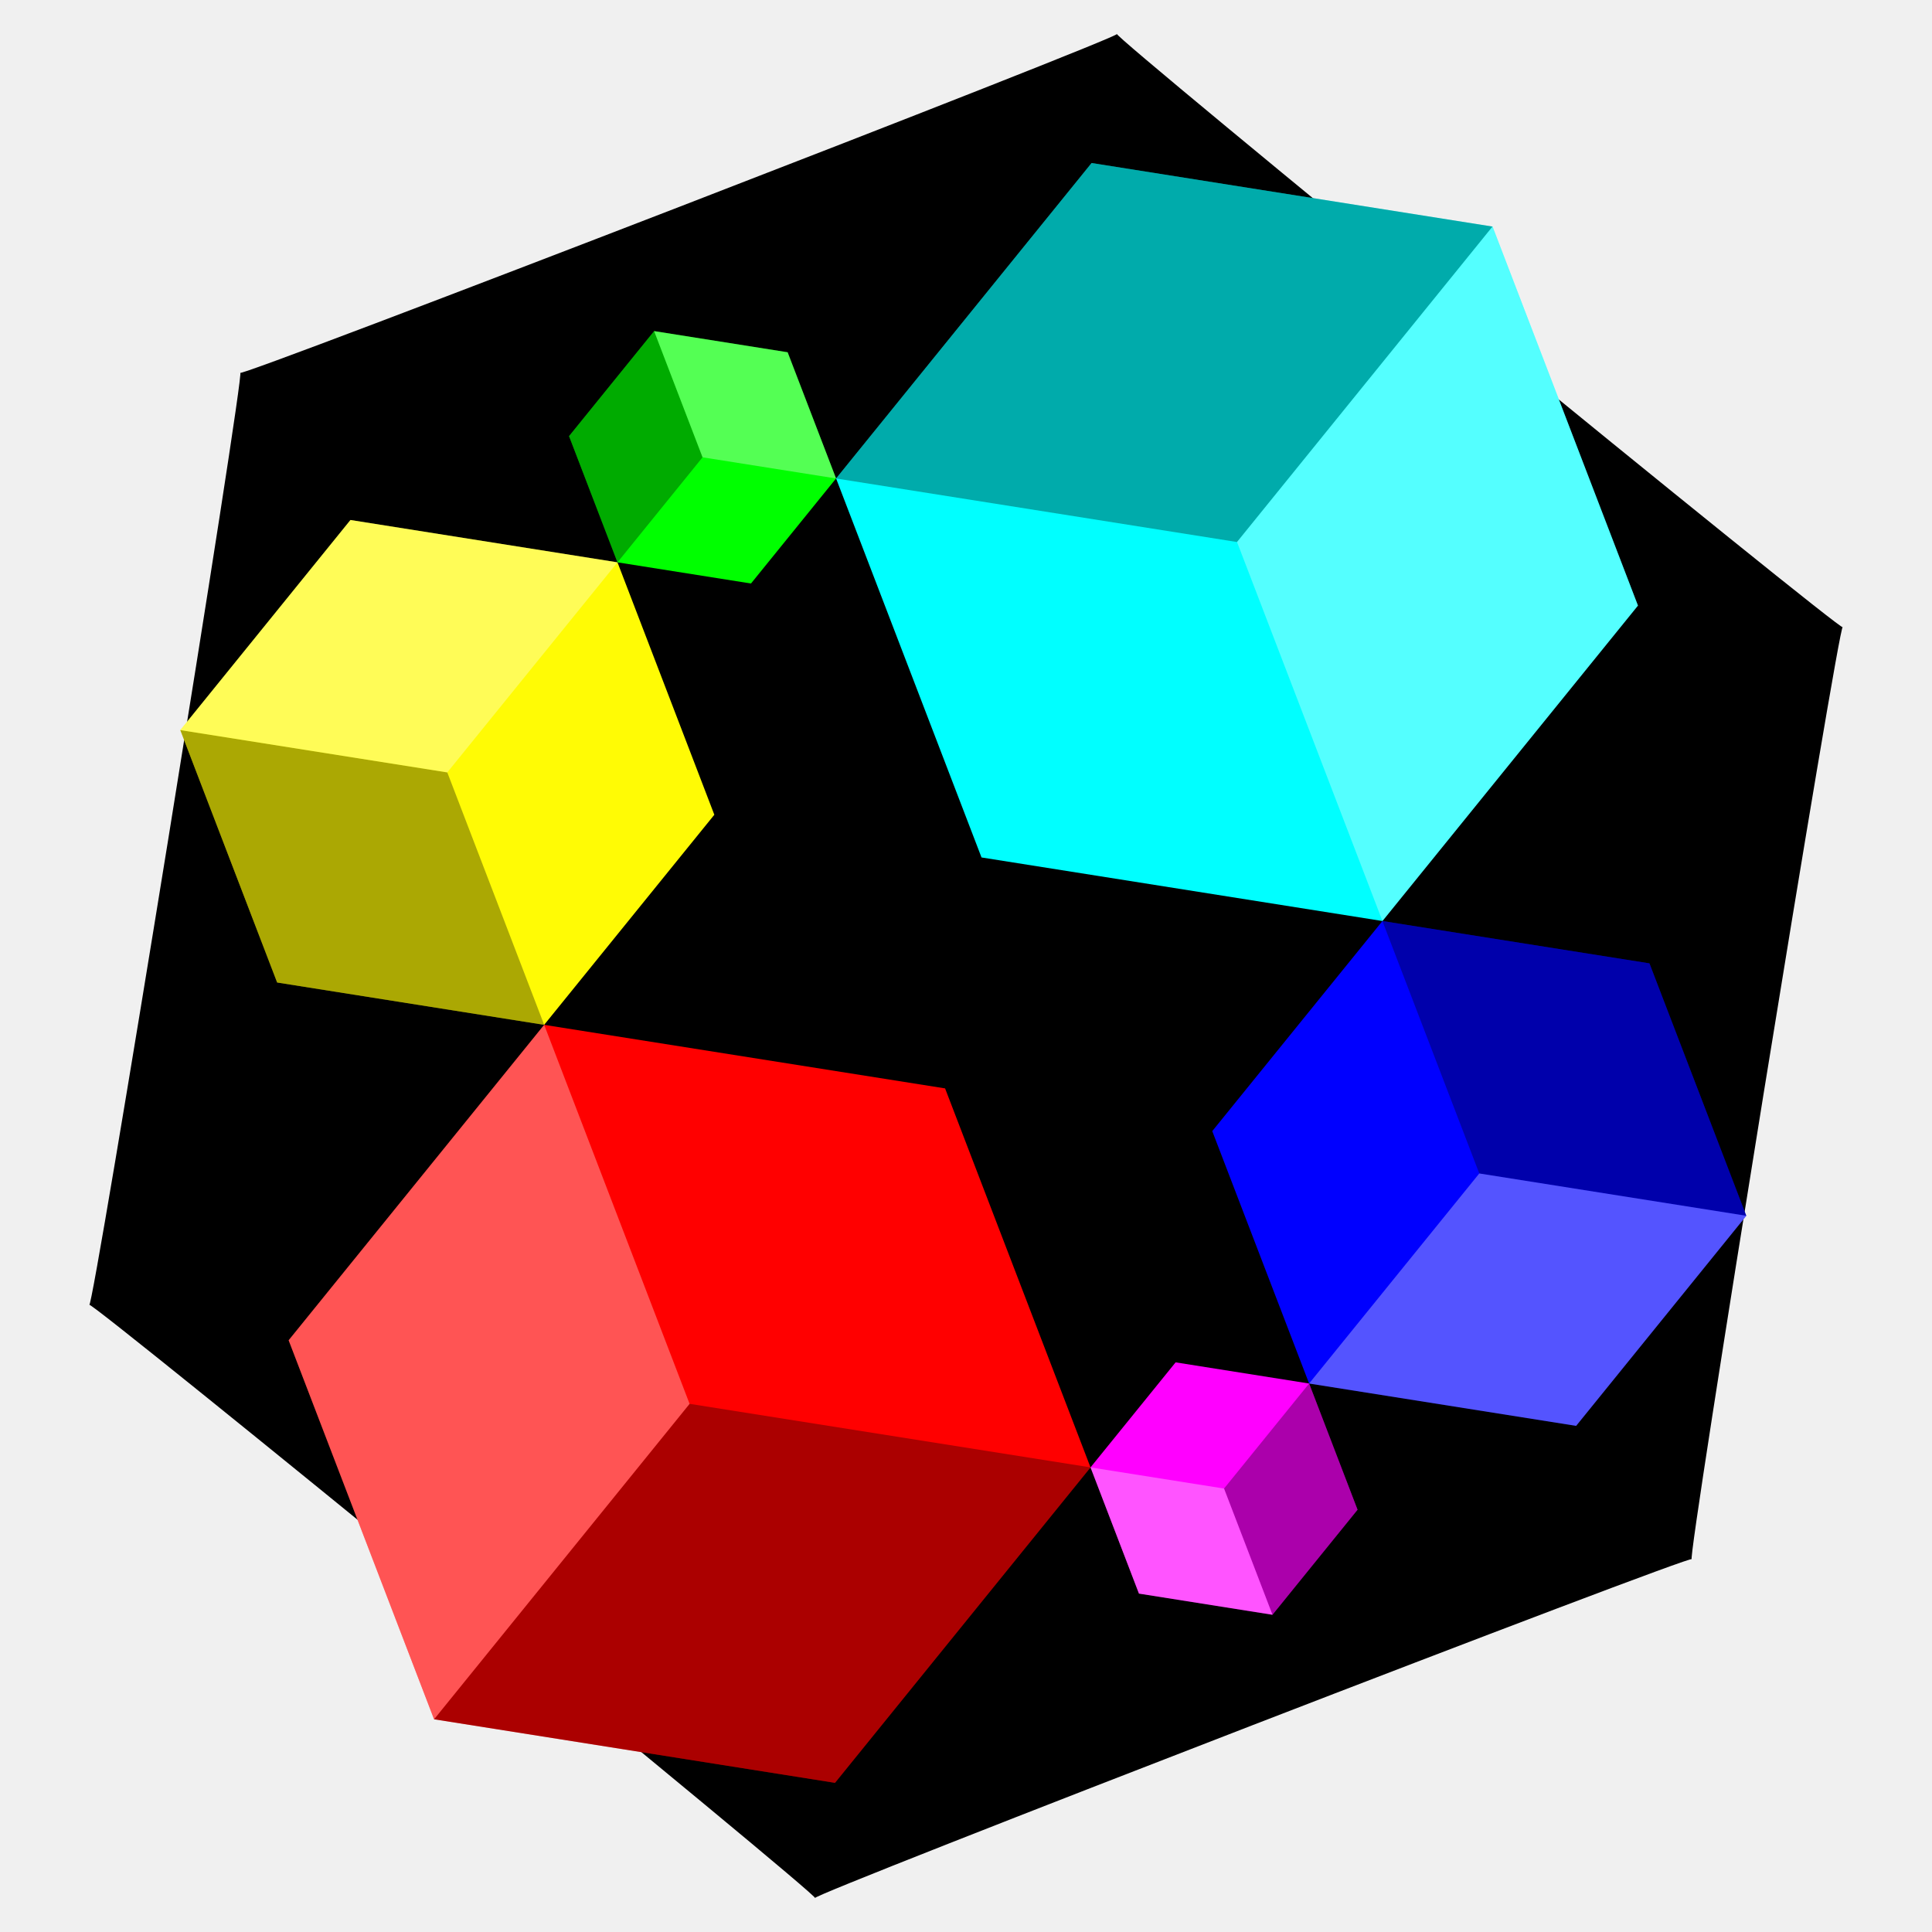
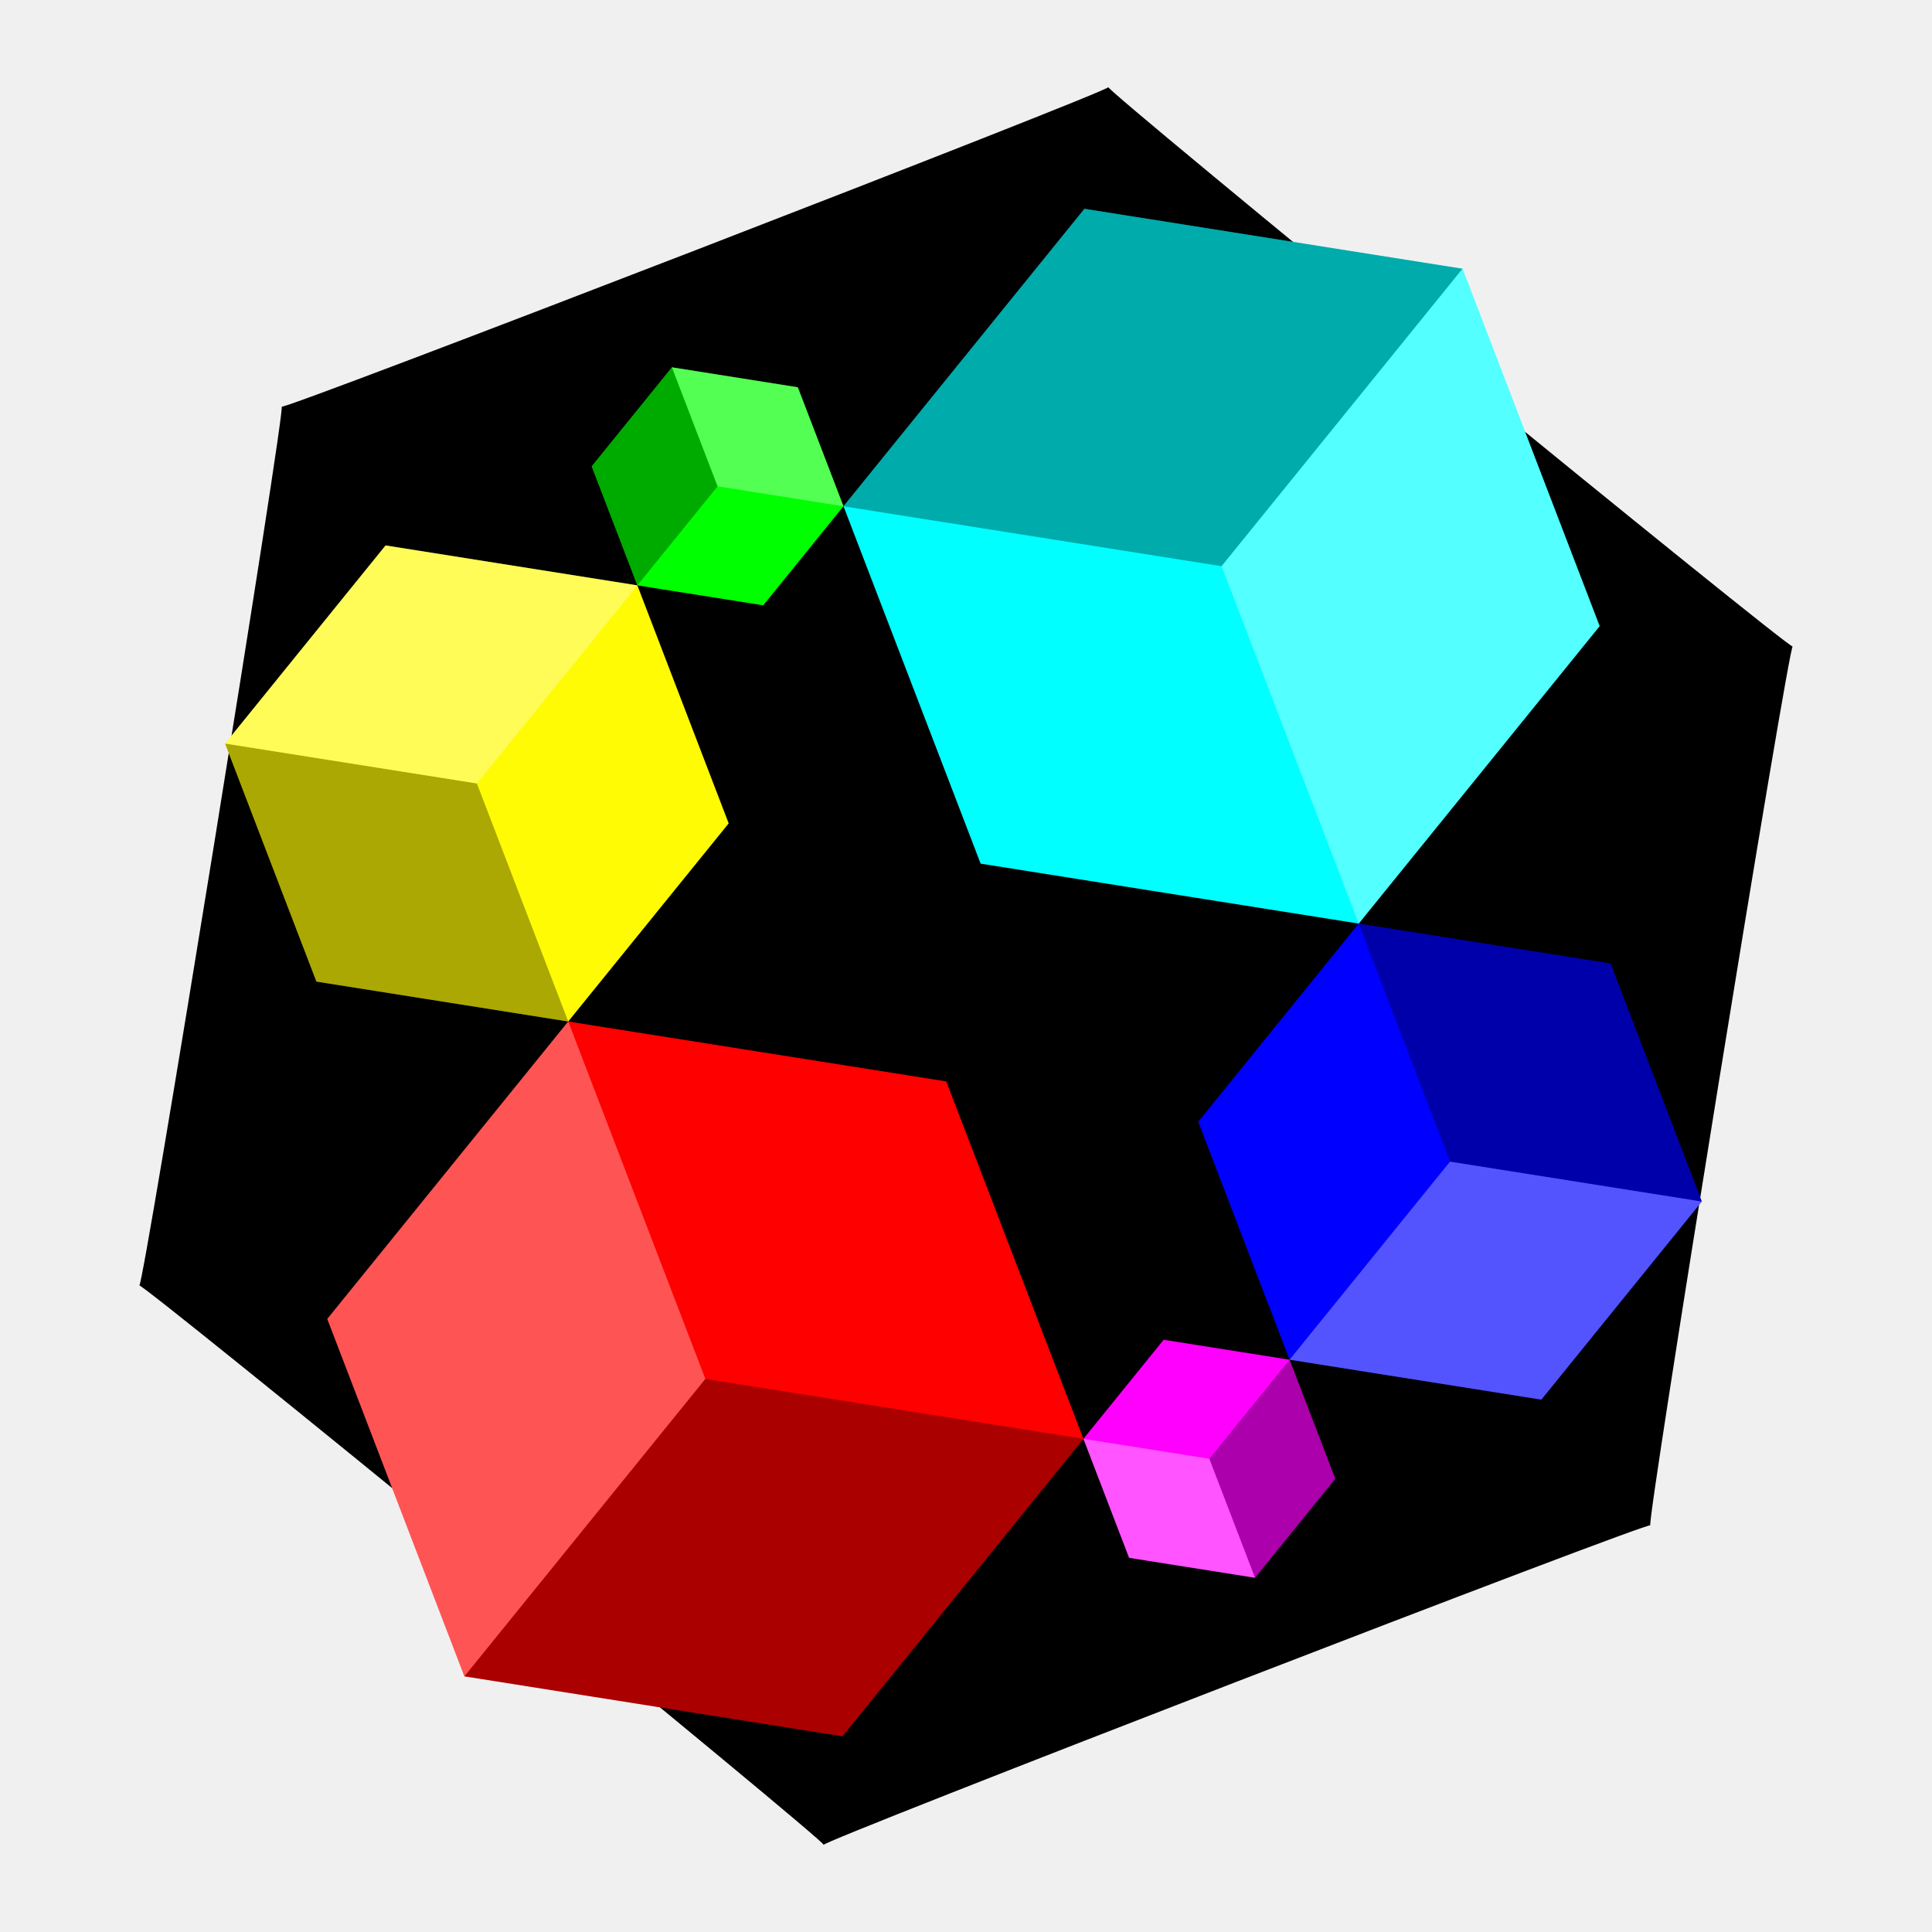
- <svg xmlns="http://www.w3.org/2000/svg" width="78.267mm" height="78.267mm" viewBox="0 0 78.267 78.267" version="1.1" id="svg5">
+ <svg xmlns="http://www.w3.org/2000/svg" width="83mm" height="83mm" viewBox="0 0 83 83" version="1.1" id="svg5">
  <defs id="defs2">
-     <marker style="overflow:visible" id="DotL" refX="0.0" refY="0.0" orient="auto">
-       <path transform="scale(0.8) translate(7.4, 1)" style="fill-rule:evenodd;fill:context-stroke;stroke:context-stroke;stroke-width:1.0pt" d="M -2.5,-1.0 C -2.5,1.76 -4.74,4.0 -7.5,4.0 C -10.26,4.0 -12.5,1.76 -12.5,-1.0 C -12.5,-3.76 -10.26,-6.0 -7.5,-6.0 C -4.74,-6.0 -2.5,-3.76 -2.5,-1.0 z " id="path2513" />
+     <marker style="overflow:visible" id="DotL" refX="0" refY="0" orient="auto">
+       <path transform="matrix(0.8,0,0,0.8,5.92,0.8)" style="fill:context-stroke;fill-rule:evenodd;stroke:context-stroke;stroke-width:1pt" d="m -2.5,-1 c 0,2.76 -2.24,5 -5,5 -2.76,0 -5,-2.24 -5,-5 0,-2.76 2.24,-5 5,-5 2.76,0 5,2.24 5,5 z" id="path2513" />
    </marker>
-     <marker style="overflow:visible" id="Arrow2Lstart" refX="0.0" refY="0.0" orient="auto">
-       <path transform="scale(1.1) translate(1,0)" d="M 8.719,4.034 L -2.207,0.016 L 8.719,-4.002 C 6.973,-1.63 6.983,1.616 8.719,4.034 z " style="stroke:context-stroke;fill-rule:evenodd;fill:context-stroke;stroke-width:0.625;stroke-linejoin:round" id="path2470" />
+     <marker style="overflow:visible" id="Arrow2Lstart" refX="0" refY="0" orient="auto">
+       <path transform="matrix(1.1,0,0,1.1,1.1,0)" d="M 8.719,4.034 -2.207,0.016 8.719,-4.002 c -1.745,2.372 -1.735,5.617 -6e-7,8.035 z" style="fill:context-stroke;fill-rule:evenodd;stroke:context-stroke;stroke-width:0.625;stroke-linejoin:round" id="path2470" />
    </marker>
  </defs>
-   <g id="layer1" transform="translate(-65.9701,-70.97711)">
+   <g id="layer1" transform="translate(-65.90893,-68.75758)">
    <g id="g8657" transform="matrix(1,0,0,0.9556202,0,6.200945)">
-       <path style="fill:#000000;fill-opacity:1;stroke-width:8.939;stroke-linecap:round;stroke-linejoin:round" id="path22488" transform="matrix(-0.1588669,0.20025,-0.1892526,-0.16624,164.4375,134.1782)" d="m 210.598,169.049 c -0.786,-1.321 1.244,155.02 1.995,153.679 0.751,-1.341 -133.63,78.588 -132.093,78.568 1.537,-0.02 -134.874,-76.433 -134.088,-75.112 0.786,1.321 -1.244,-155.02 -1.995,-153.679 -0.751,1.341 133.63,-78.588 132.093,-78.568 -1.537,0.02 134.874,76.433 134.088,75.112 z" />
-       <path style="fill:#00ffff;fill-opacity:1;stroke-width:8.939;stroke-linecap:round;stroke-linejoin:round" id="path9149" transform="matrix(-0.3651206,-0.06566284,0.06274874,-0.3820771,145.4069,120.3646)" d="m 113.634,100.001 -44.386,0.576 -22.692,-38.151 21.694,-38.727 44.386,-0.576 22.692,38.151 z" />
-       <path id="path9149-8" style="fill:#000000;fill-opacity:0.332;stroke-width:3.388;stroke-linecap:round;stroke-linejoin:round" d="m 99.84,88.068 16.243,2.694 10.351,-13.373 -16.242,-2.694 z" />
-       <path id="path9149-0" style="fill:#ffffff;fill-opacity:0.33;stroke-width:3.388;stroke-linecap:round;stroke-linejoin:round" d="M 121.974,106.829 132.325,93.456 126.433,77.389 116.083,90.761 Z" />
-       <path style="fill:#ff0000;fill-opacity:1;stroke-width:8.939;stroke-linecap:round;stroke-linejoin:round" id="path9149-04" transform="matrix(0.3651206,0.06566284,-0.06274874,0.3820771,64.58166,97.6932)" d="m 113.634,100.001 -44.386,0.576 -22.692,-38.151 21.694,-38.727 44.386,-0.576 22.692,38.151 z" />
-       <path id="path9149-8-4" style="fill:#000000;fill-opacity:0.332;stroke-width:3.388;stroke-linecap:round;stroke-linejoin:round" d="M 110.148,129.99 93.906,127.296 83.555,140.669 99.797,143.363 Z" />
-       <path id="path9149-0-4" style="fill:#ffffff;fill-opacity:0.33;stroke-width:3.388;stroke-linecap:round;stroke-linejoin:round" d="m 88.015,111.229 -10.352,13.373 5.892,16.067 10.351,-13.372 z" />
-       <path style="fill:#0000ff;fill-opacity:1;stroke-width:8.939;stroke-linecap:round;stroke-linejoin:round" id="path9149-7" transform="matrix(-0.08539338,-0.2422375,0.231487,-0.08935914,119.3455,145.0856)" d="m 113.634,100.001 -44.386,0.576 -22.692,-38.151 21.694,-38.727 44.386,-0.576 22.692,38.151 z" />
-       <path id="path9149-8-6" style="fill:#000000;fill-opacity:0.332;stroke-width:2.256;stroke-linecap:round;stroke-linejoin:round" d="m 121.973,106.829 3.924,10.701 10.818,1.794 -3.924,-10.7 z" />
-       <path id="path9149-0-3" style="fill:#ffffff;fill-opacity:0.33;stroke-width:2.256;stroke-linecap:round;stroke-linejoin:round" d="m 119.003,126.435 10.818,1.795 6.893,-8.906 -10.817,-1.794 z" />
-       <path style="fill:#fffb05;fill-opacity:1;stroke-width:8.939;stroke-linecap:round;stroke-linejoin:round" id="path9149-04-7" transform="matrix(0.08539338,0.2422375,-0.231487,0.08935914,90.64261,72.97266)" d="m 113.634,100.001 -44.386,0.576 -22.692,-38.151 21.694,-38.727 44.386,-0.576 22.692,38.151 z" />
-       <path id="path9149-8-4-5" style="fill:#000000;fill-opacity:0.332;stroke-width:2.256;stroke-linecap:round;stroke-linejoin:round" d="M 88.015,111.23 84.091,100.529 73.274,98.735 77.197,109.435 Z" />
-       <path id="path9149-0-4-9" style="fill:#ffffff;fill-opacity:0.33;stroke-width:2.256;stroke-linecap:round;stroke-linejoin:round" d="m 90.985,91.623 -10.818,-1.795 -6.893,8.906 10.817,1.794 z" />
-       <path style="fill:#00ff00;fill-opacity:1;stroke-width:8.939;stroke-linecap:round;stroke-linejoin:round" id="path9149-2" transform="matrix(-0.07888846,0.09925301,-0.09484817,-0.08255211,107.4722,83.24983)" d="m 113.634,100.001 -44.386,0.576 -22.692,-38.151 21.694,-38.727 44.386,-0.576 22.692,38.151 z" />
-       <path id="path9149-8-1" style="fill:#000000;fill-opacity:0.332;stroke-width:1.128;stroke-linecap:round;stroke-linejoin:round" d="m 90.985,91.623 3.447,-4.453 -1.962,-5.35 -3.447,4.453 z" />
-       <path id="path9149-0-7" style="fill:#ffffff;fill-opacity:0.33;stroke-width:1.128;stroke-linecap:round;stroke-linejoin:round" d="m 99.84,88.068 -1.962,-5.35 -5.409,-0.897 1.962,5.35 z" />
-       <path style="fill:#ff00ff;fill-opacity:1;stroke-width:8.939;stroke-linecap:round;stroke-linejoin:round" id="path9149-04-5" transform="matrix(0.07888846,-0.09925301,0.09484817,0.08255211,102.5162,134.8083)" d="m 113.634,100.001 -44.386,0.576 -22.692,-38.151 21.694,-38.727 44.386,-0.576 22.692,38.151 z" />
-       <path id="path9149-8-4-7" style="fill:#000000;fill-opacity:0.332;stroke-width:1.128;stroke-linecap:round;stroke-linejoin:round" d="m 119.004,126.435 -3.447,4.453 1.962,5.35 3.447,-4.453 z" />
-       <path id="path9149-0-4-4" style="fill:#ffffff;fill-opacity:0.33;stroke-width:1.128;stroke-linecap:round;stroke-linejoin:round" d="m 110.148,129.99 1.962,5.35 5.409,0.897 -1.962,-5.35 z" />
+       <path style="fill:#000000;fill-opacity:1;stroke-width:8.939;stroke-linecap:round;stroke-linejoin:round" id="path22488" transform="matrix(-0.1588669,0.20025,-0.1892526,-0.16624,166.7431,134.3322)" d="m 210.598,169.049 c -0.786,-1.321 1.244,155.02 1.995,153.679 0.751,-1.341 -133.63,78.588 -132.093,78.568 1.537,-0.02 -134.874,-76.433 -134.088,-75.112 0.786,1.321 -1.244,-155.02 -1.995,-153.679 -0.751,1.341 133.63,-78.588 132.093,-78.568 -1.537,0.02 134.874,76.433 134.088,75.112 z" />
+       <path style="fill:#00ffff;fill-opacity:1;stroke-width:8.939;stroke-linecap:round;stroke-linejoin:round" id="path9149" transform="matrix(-0.3651206,-0.06566284,0.06274874,-0.3820771,147.7124,120.5186)" d="m 113.634,100.001 -44.386,0.576 -22.692,-38.151 21.694,-38.727 44.386,-0.576 22.692,38.151 z" />
+       <path style="fill:#ff0000;fill-opacity:1;stroke-width:8.939;stroke-linecap:round;stroke-linejoin:round" id="path9149-04" transform="matrix(0.3651206,0.06566284,-0.06274874,0.3820771,66.88722,97.84723)" d="m 113.634,100.001 -44.386,0.576 -22.692,-38.151 21.694,-38.727 44.386,-0.576 22.692,38.151 z" />
+       <path style="fill:#0000ff;fill-opacity:1;stroke-width:8.939;stroke-linecap:round;stroke-linejoin:round" id="path9149-7" transform="matrix(-0.08539338,-0.2422375,0.231487,-0.08935914,121.6511,145.2396)" d="m 113.634,100.001 -44.386,0.576 -22.692,-38.151 21.694,-38.727 44.386,-0.576 22.692,38.151 z" />
+       <path style="fill:#fffb05;fill-opacity:1;stroke-width:8.939;stroke-linecap:round;stroke-linejoin:round" id="path9149-04-7" transform="matrix(0.08539338,0.2422375,-0.231487,0.08935914,92.94817,73.12669)" d="m 113.634,100.001 -44.386,0.576 -22.692,-38.151 21.694,-38.727 44.386,-0.576 22.692,38.151 z" />
+       <path style="fill:#00ff00;fill-opacity:1;stroke-width:8.939;stroke-linecap:round;stroke-linejoin:round" id="path9149-2" transform="matrix(-0.07888846,0.09925301,-0.09484817,-0.08255211,109.7777,83.40386)" d="m 113.634,100.001 -44.386,0.576 -22.692,-38.151 21.694,-38.727 44.386,-0.576 22.692,38.151 z" />
+       <path style="fill:#ff00ff;fill-opacity:1;stroke-width:8.939;stroke-linecap:round;stroke-linejoin:round" id="path9149-04-5" transform="matrix(0.07888846,-0.09925301,0.09484817,0.08255211,104.8217,134.9623)" d="m 113.634,100.001 -44.386,0.576 -22.692,-38.151 21.694,-38.727 44.386,-0.576 22.692,38.151 z" />
+       <g id="g3681" transform="translate(2.305562,0.154031)">
+         <path id="path9149-8" style="fill:#000000;fill-opacity:0.332;stroke-width:3.388;stroke-linecap:round;stroke-linejoin:round" d="m 99.84,88.068 16.243,2.694 10.351,-13.373 -16.242,-2.694 z" />
+         <path id="path9149-0" style="fill:#ffffff;fill-opacity:0.33;stroke-width:3.388;stroke-linecap:round;stroke-linejoin:round" d="M 121.974,106.829 132.325,93.456 126.433,77.389 116.083,90.761 Z" />
+         <path id="path9149-8-4" style="fill:#000000;fill-opacity:0.332;stroke-width:3.388;stroke-linecap:round;stroke-linejoin:round" d="M 110.148,129.99 93.906,127.296 83.555,140.669 99.797,143.363 Z" />
+         <path id="path9149-0-4" style="fill:#ffffff;fill-opacity:0.33;stroke-width:3.388;stroke-linecap:round;stroke-linejoin:round" d="m 88.015,111.229 -10.352,13.373 5.892,16.067 10.351,-13.372 z" />
+         <path id="path9149-8-6" style="fill:#000000;fill-opacity:0.332;stroke-width:2.256;stroke-linecap:round;stroke-linejoin:round" d="m 121.973,106.829 3.924,10.701 10.818,1.794 -3.924,-10.7 z" />
+         <path id="path9149-0-3" style="fill:#ffffff;fill-opacity:0.33;stroke-width:2.256;stroke-linecap:round;stroke-linejoin:round" d="m 119.003,126.435 10.818,1.795 6.893,-8.906 -10.817,-1.794 z" />
+         <path id="path9149-8-4-5" style="fill:#000000;fill-opacity:0.332;stroke-width:2.256;stroke-linecap:round;stroke-linejoin:round" d="M 88.015,111.23 84.091,100.529 73.274,98.735 77.197,109.435 Z" />
+         <path id="path9149-0-4-9" style="fill:#ffffff;fill-opacity:0.33;stroke-width:2.256;stroke-linecap:round;stroke-linejoin:round" d="m 90.985,91.623 -10.818,-1.795 -6.893,8.906 10.817,1.794 z" />
+         <path id="path9149-8-1" style="fill:#000000;fill-opacity:0.332;stroke-width:1.128;stroke-linecap:round;stroke-linejoin:round" d="m 90.985,91.623 3.447,-4.453 -1.962,-5.35 -3.447,4.453 z" />
+         <path id="path9149-0-7" style="fill:#ffffff;fill-opacity:0.33;stroke-width:1.128;stroke-linecap:round;stroke-linejoin:round" d="m 99.84,88.068 -1.962,-5.35 -5.409,-0.897 1.962,5.35 z" />
+         <path id="path9149-8-4-7" style="fill:#000000;fill-opacity:0.332;stroke-width:1.128;stroke-linecap:round;stroke-linejoin:round" d="m 119.004,126.435 -3.447,4.453 1.962,5.35 3.447,-4.453 z" />
+         <path id="path9149-0-4-4" style="fill:#ffffff;fill-opacity:0.33;stroke-width:1.128;stroke-linecap:round;stroke-linejoin:round" d="m 110.148,129.99 1.962,5.35 5.409,0.897 -1.962,-5.35 z" />
+       </g>
    </g>
  </g>
</svg>
